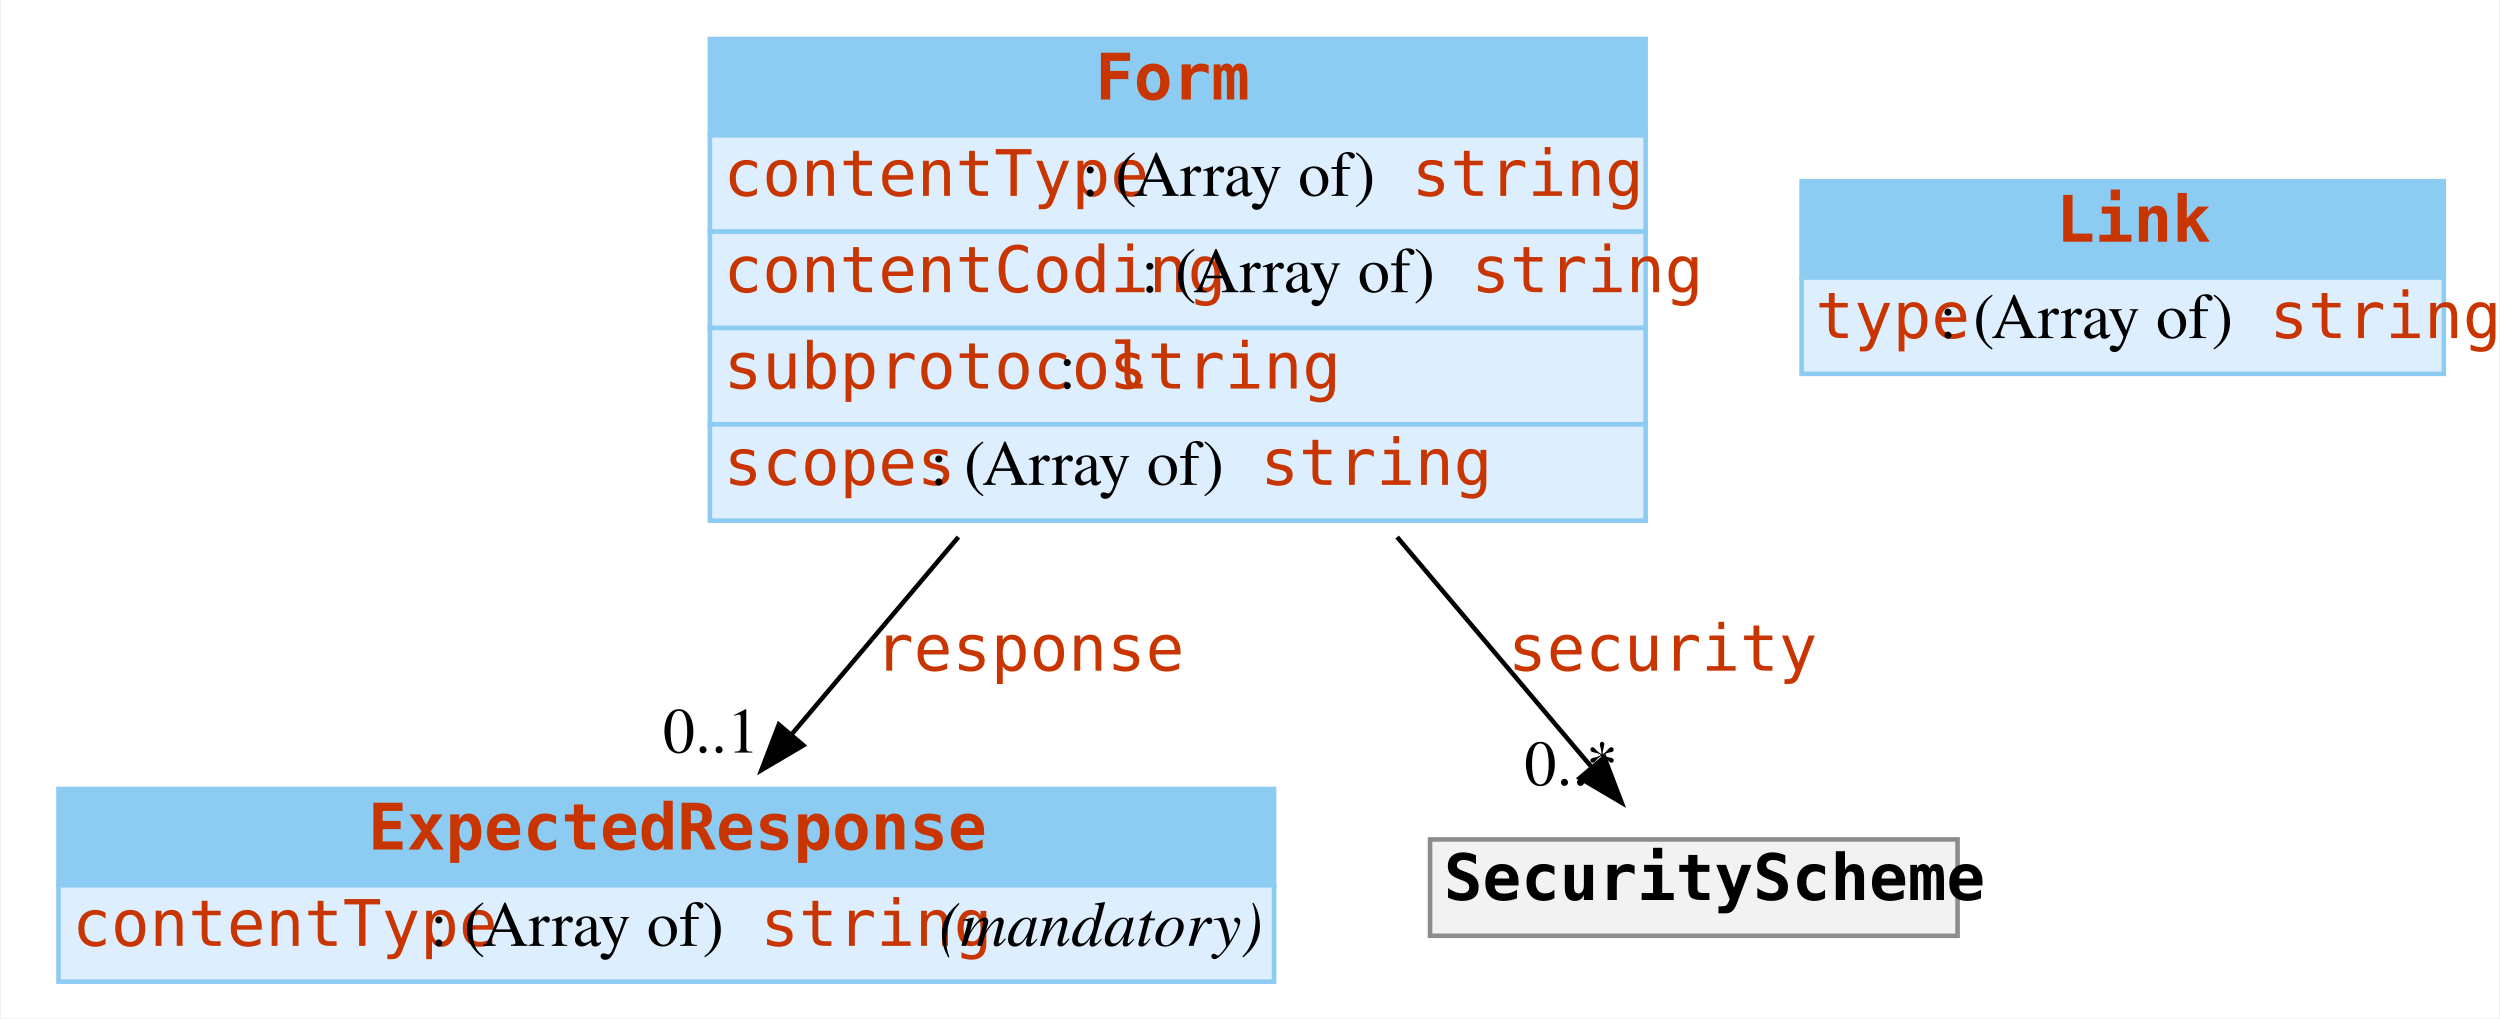
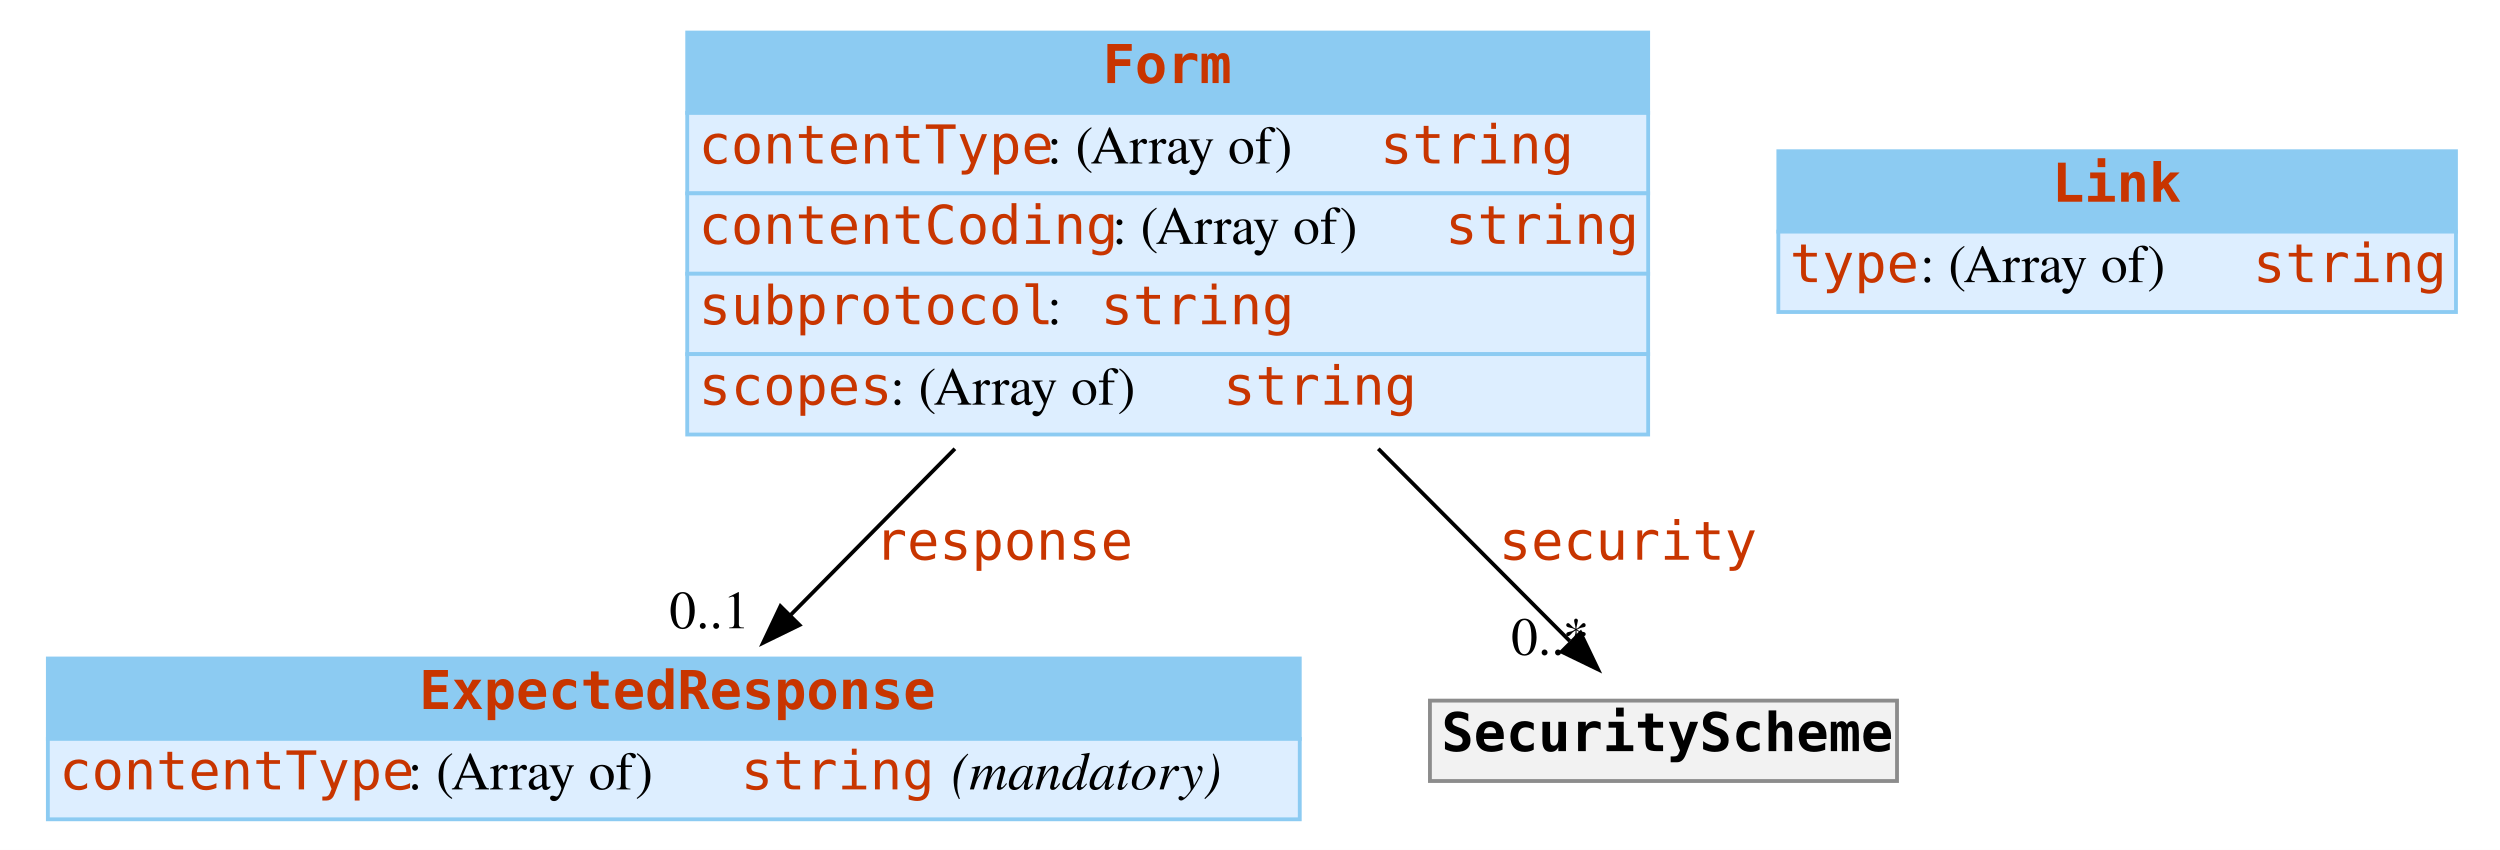
- <svg xmlns="http://www.w3.org/2000/svg" width="545pt" height="222pt" viewBox="0.00 0.00 544.50 222.00">
+ <svg xmlns="http://www.w3.org/2000/svg" width="653pt" height="222pt" viewBox="0.00 0.00 653.00 222.00">
  <g id="graph0" class="graph" transform="scale(1 1) rotate(0) translate(4 218)">
-     <polygon fill="#ffffff" stroke="transparent" points="-4,4 -4,-218 540.5,-218 540.5,4 -4,4" />
+     <polygon fill="white" stroke="transparent" points="-4,4 -4,-218 649,-218 649,4 -4,4" />
    <g id="node1" class="node">
-       <polygon fill="#8ccbf2" stroke="transparent" points="8.5,-25 8.5,-46 273.5,-46 273.5,-25 8.5,-25" />
-       <polygon fill="none" stroke="#8ccbf2" points="8.5,-25 8.5,-46 273.5,-46 273.5,-25 8.5,-25" />
-       <text text-anchor="start" x="76" y="-32.8" font-family="mono" font-weight="bold" font-size="14.00" fill="#c83500">ExpectedResponse</text>
-       <polygon fill="#ddeeff" stroke="transparent" points="8.5,-4 8.5,-25 273.5,-25 273.5,-4 8.5,-4" />
-       <polygon fill="none" stroke="#8ccbf2" points="8.5,-4 8.5,-25 273.5,-25 273.5,-4 8.5,-4" />
+       <polygon fill="#8ccbf2" stroke="transparent" points="8.5,-25 8.5,-46 335.5,-46 335.5,-25 8.5,-25" />
+       <polygon fill="none" stroke="#8ccbf2" points="8.5,-25 8.5,-46 335.5,-46 335.5,-25 8.5,-25" />
+       <text text-anchor="start" x="105.5" y="-32.8" font-family="mono" font-weight="bold" font-size="14.00" fill="#c83500">ExpectedResponse</text>
+       <polygon fill="#ddeeff" stroke="transparent" points="8.5,-4 8.5,-25 335.5,-25 335.5,-4 8.5,-4" />
+       <polygon fill="none" stroke="#8ccbf2" points="8.5,-4 8.5,-25 335.5,-25 335.5,-4 8.5,-4" />
      <text text-anchor="start" x="11.5" y="-11.8" font-family="mono" font-size="14.00" fill="#c83500">contentType</text>
-       <text text-anchor="start" x="89.5" y="-11.8" font-family="Times,serif" font-size="14.00" fill="#000000"> : (Array of) </text>
-       <text text-anchor="start" x="161.5" y="-11.8" font-family="mono" font-size="14.00" fill="#c83500">string</text>
-       <text text-anchor="start" x="196.5" y="-11.8" font-family="Times,serif" font-size="14.00" fill="#000000"> </text>
-       <text text-anchor="start" x="200.5" y="-11.8" font-family="Times,serif" font-style="italic" font-size="14.00" fill="#000000">(mandatory)</text>
+       <text text-anchor="start" x="102.5" y="-11.8" font-family="Times,serif" font-size="14.00"> : (Array of) </text>
+       <text text-anchor="start" x="189.5" y="-11.8" font-family="mono" font-size="14.00" fill="#c83500">string</text>
+       <text text-anchor="start" x="239.5" y="-11.8" font-family="Times,serif" font-size="14.00"> </text>
+       <text text-anchor="start" x="244.5" y="-11.8" font-family="Times,serif" font-style="italic" font-size="14.00">(mandatory)</text>
    </g>
    <g id="node2" class="node">
-       <polygon fill="#8ccbf2" stroke="transparent" points="150.5,-188.5 150.5,-209.5 354.5,-209.5 354.5,-188.5 150.5,-188.5" />
-       <polygon fill="none" stroke="#8ccbf2" points="150.5,-188.5 150.5,-209.5 354.5,-209.5 354.5,-188.5 150.5,-188.5" />
-       <text text-anchor="start" x="234.5" y="-196.3" font-family="mono" font-weight="bold" font-size="14.00" fill="#c83500">Form</text>
-       <polygon fill="#ddeeff" stroke="transparent" points="150.5,-167.5 150.5,-188.5 354.5,-188.5 354.5,-167.5 150.5,-167.5" />
-       <polygon fill="none" stroke="#8ccbf2" points="150.5,-167.5 150.5,-188.5 354.5,-188.5 354.5,-167.5 150.5,-167.5" />
-       <text text-anchor="start" x="153.5" y="-175.3" font-family="mono" font-size="14.00" fill="#c83500">contentType</text>
-       <text text-anchor="start" x="231.5" y="-175.3" font-family="Times,serif" font-size="14.00" fill="#000000"> : (Array of) </text>
-       <text text-anchor="start" x="303.5" y="-175.3" font-family="mono" font-size="14.00" fill="#c83500">string</text>
-       <polygon fill="#ddeeff" stroke="transparent" points="150.5,-146.5 150.5,-167.5 354.5,-167.5 354.5,-146.5 150.5,-146.5" />
-       <polygon fill="none" stroke="#8ccbf2" points="150.5,-146.5 150.5,-167.5 354.5,-167.5 354.5,-146.5 150.5,-146.5" />
-       <text text-anchor="start" x="153.5" y="-154.3" font-family="mono" font-size="14.00" fill="#c83500">contentCoding</text>
-       <text text-anchor="start" x="244.5" y="-154.3" font-family="Times,serif" font-size="14.00" fill="#000000"> : (Array of) </text>
-       <text text-anchor="start" x="316.5" y="-154.3" font-family="mono" font-size="14.00" fill="#c83500">string</text>
-       <polygon fill="#ddeeff" stroke="transparent" points="150.5,-125.5 150.5,-146.5 354.5,-146.5 354.5,-125.5 150.5,-125.5" />
-       <polygon fill="none" stroke="#8ccbf2" points="150.5,-125.5 150.5,-146.5 354.5,-146.5 354.5,-125.5 150.5,-125.5" />
-       <text text-anchor="start" x="153.5" y="-133.3" font-family="mono" font-size="14.00" fill="#c83500">subprotocol</text>
-       <text text-anchor="start" x="226.5" y="-133.3" font-family="Times,serif" font-size="14.00" fill="#000000"> : </text>
-       <text text-anchor="start" x="237.5" y="-133.3" font-family="mono" font-size="14.00" fill="#c83500">string</text>
-       <polygon fill="#ddeeff" stroke="transparent" points="150.5,-104.5 150.5,-125.5 354.5,-125.5 354.5,-104.5 150.5,-104.5" />
-       <polygon fill="none" stroke="#8ccbf2" points="150.5,-104.5 150.5,-125.5 354.5,-125.5 354.5,-104.5 150.5,-104.5" />
-       <text text-anchor="start" x="153.5" y="-112.3" font-family="mono" font-size="14.00" fill="#c83500">scopes</text>
-       <text text-anchor="start" x="198.5" y="-112.3" font-family="Times,serif" font-size="14.00" fill="#000000"> : (Array of) </text>
-       <text text-anchor="start" x="270.5" y="-112.3" font-family="mono" font-size="14.00" fill="#c83500">string</text>
+       <polygon fill="#8ccbf2" stroke="transparent" points="175.5,-188.5 175.5,-209.5 426.5,-209.5 426.5,-188.5 175.5,-188.5" />
+       <polygon fill="none" stroke="#8ccbf2" points="175.5,-188.5 175.5,-209.5 426.5,-209.5 426.5,-188.5 175.5,-188.5" />
+       <text text-anchor="start" x="284" y="-196.3" font-family="mono" font-weight="bold" font-size="14.00" fill="#c83500">Form</text>
+       <polygon fill="#ddeeff" stroke="transparent" points="175.5,-167.5 175.5,-188.5 426.5,-188.5 426.5,-167.5 175.5,-167.5" />
+       <polygon fill="none" stroke="#8ccbf2" points="175.5,-167.5 175.5,-188.5 426.5,-188.5 426.5,-167.5 175.5,-167.5" />
+       <text text-anchor="start" x="178.5" y="-175.3" font-family="mono" font-size="14.00" fill="#c83500">contentType</text>
+       <text text-anchor="start" x="269.5" y="-175.3" font-family="Times,serif" font-size="14.00"> : (Array of) </text>
+       <text text-anchor="start" x="356.5" y="-175.3" font-family="mono" font-size="14.00" fill="#c83500">string</text>
+       <polygon fill="#ddeeff" stroke="transparent" points="175.5,-146.5 175.5,-167.5 426.5,-167.5 426.5,-146.5 175.5,-146.5" />
+       <polygon fill="none" stroke="#8ccbf2" points="175.5,-146.5 175.5,-167.5 426.5,-167.5 426.5,-146.5 175.5,-146.5" />
+       <text text-anchor="start" x="178.5" y="-154.3" font-family="mono" font-size="14.00" fill="#c83500">contentCoding</text>
+       <text text-anchor="start" x="286.5" y="-154.3" font-family="Times,serif" font-size="14.00"> : (Array of) </text>
+       <text text-anchor="start" x="373.5" y="-154.3" font-family="mono" font-size="14.00" fill="#c83500">string</text>
+       <polygon fill="#ddeeff" stroke="transparent" points="175.5,-125.5 175.5,-146.5 426.5,-146.5 426.5,-125.5 175.5,-125.5" />
+       <polygon fill="none" stroke="#8ccbf2" points="175.5,-125.5 175.5,-146.5 426.5,-146.5 426.5,-125.5 175.5,-125.5" />
+       <text text-anchor="start" x="178.5" y="-133.3" font-family="mono" font-size="14.00" fill="#c83500">subprotocol</text>
+       <text text-anchor="start" x="269.5" y="-133.3" font-family="Times,serif" font-size="14.00"> : </text>
+       <text text-anchor="start" x="283.5" y="-133.3" font-family="mono" font-size="14.00" fill="#c83500">string</text>
+       <polygon fill="#ddeeff" stroke="transparent" points="175.5,-104.5 175.5,-125.5 426.5,-125.5 426.5,-104.5 175.5,-104.5" />
+       <polygon fill="none" stroke="#8ccbf2" points="175.5,-104.5 175.5,-125.5 426.5,-125.5 426.5,-104.5 175.5,-104.5" />
+       <text text-anchor="start" x="178.5" y="-112.3" font-family="mono" font-size="14.00" fill="#c83500">scopes</text>
+       <text text-anchor="start" x="228.5" y="-112.3" font-family="Times,serif" font-size="14.00"> : (Array of) </text>
+       <text text-anchor="start" x="315.5" y="-112.3" font-family="mono" font-size="14.00" fill="#c83500">string</text>
    </g>
    <g id="edge1" class="edge">
-       <path fill="none" stroke="#000000" d="M204.677,-100.924C192.269,-86.245 179.314,-70.919 168.32,-57.912" />
-       <polygon fill="#000000" stroke="#000000" points="170.878,-55.517 161.75,-50.139 165.532,-60.036 170.878,-55.517" />
-       <text text-anchor="start" x="186.5" y="-71.8" font-family="mono" font-size="14.00" fill="#c83500">response</text>
-       <text text-anchor="middle" x="150.75" y="-53.939" font-family="Times,serif" font-size="14.00" fill="#000000">0..1</text>
+       <path fill="none" stroke="black" d="M245.42,-100.78C230.76,-85.95 215.45,-70.46 202.58,-57.44" />
+       <polygon fill="black" stroke="black" points="204.83,-54.74 195.31,-50.09 199.85,-59.66 204.83,-54.74" />
+       <text text-anchor="start" x="224.5" y="-71.8" font-family="mono" font-size="14.00" fill="#c83500">response</text>
+       <text text-anchor="middle" x="181.31" y="-53.89" font-family="Times,serif" font-size="14.00">0..1</text>
    </g>
    <g id="node4" class="node">
-       <polygon fill="#f2f2f2" stroke="transparent" points="307.5,-14 307.5,-35 422.5,-35 422.5,-14 307.5,-14" />
-       <polygon fill="none" stroke="#8c8c8c" points="307.5,-14 307.5,-35 422.5,-35 422.5,-14 307.5,-14" />
-       <text text-anchor="start" x="310.5" y="-21.8" font-family="mono" font-weight="bold" font-size="14.00" fill="#000000">SecurityScheme</text>
+       <polygon fill="#f2f2f2" stroke="transparent" points="369.5,-14 369.5,-35 491.5,-35 491.5,-14 369.5,-14" />
+       <polygon fill="none" stroke="#8c8c8c" points="369.5,-14 369.5,-35 491.5,-35 491.5,-14 369.5,-14" />
+       <text text-anchor="start" x="372.5" y="-21.8" font-family="mono" font-weight="bold" font-size="14.00">SecurityScheme</text>
    </g>
    <g id="edge2" class="edge">
-       <path fill="none" stroke="#000000" d="M300.323,-100.924C315.034,-83.519 330.515,-65.205 342.586,-50.925" />
-       <polygon fill="#000000" stroke="#000000" points="345.485,-52.917 349.268,-43.02 340.139,-48.398 345.485,-52.917" />
-       <text text-anchor="start" x="324.5" y="-71.8" font-family="mono" font-size="14.00" fill="#c83500">security</text>
-       <text text-anchor="middle" x="338.268" y="-46.82" font-family="Times,serif" font-size="14.00" fill="#000000">0..*</text>
+       <path fill="none" stroke="black" d="M356.01,-100.78C373.48,-83.24 391.88,-64.77 406.02,-50.57" />
+       <polygon fill="black" stroke="black" points="408.83,-52.71 413.41,-43.15 403.87,-47.77 408.83,-52.71" />
+       <text text-anchor="start" x="387.5" y="-71.8" font-family="mono" font-size="14.00" fill="#c83500">security</text>
+       <text text-anchor="middle" x="400.91" y="-46.95" font-family="Times,serif" font-size="14.00">0..*</text>
    </g>
    <g id="node3" class="node">
-       <polygon fill="#8ccbf2" stroke="transparent" points="388.5,-157.5 388.5,-178.5 528.5,-178.5 528.5,-157.5 388.5,-157.5" />
-       <polygon fill="none" stroke="#8ccbf2" points="388.5,-157.5 388.5,-178.5 528.5,-178.5 528.5,-157.5 388.5,-157.5" />
-       <text text-anchor="start" x="444" y="-165.3" font-family="mono" font-weight="bold" font-size="14.00" fill="#c83500">Link</text>
-       <polygon fill="#ddeeff" stroke="transparent" points="388.5,-136.5 388.5,-157.5 528.5,-157.5 528.5,-136.5 388.5,-136.5" />
-       <polygon fill="none" stroke="#8ccbf2" points="388.5,-136.5 388.5,-157.5 528.5,-157.5 528.5,-136.5 388.5,-136.5" />
-       <text text-anchor="start" x="391.5" y="-144.3" font-family="mono" font-size="14.00" fill="#c83500">type</text>
-       <text text-anchor="start" x="418.5" y="-144.3" font-family="Times,serif" font-size="14.00" fill="#000000"> : (Array of) </text>
-       <text text-anchor="start" x="490.5" y="-144.3" font-family="mono" font-size="14.00" fill="#c83500">string</text>
+       <polygon fill="#8ccbf2" stroke="transparent" points="460.5,-157.5 460.5,-178.5 637.5,-178.5 637.5,-157.5 460.5,-157.5" />
+       <polygon fill="none" stroke="#8ccbf2" points="460.5,-157.5 460.5,-178.5 637.5,-178.5 637.5,-157.5 460.5,-157.5" />
+       <text text-anchor="start" x="532" y="-165.3" font-family="mono" font-weight="bold" font-size="14.00" fill="#c83500">Link</text>
+       <polygon fill="#ddeeff" stroke="transparent" points="460.5,-136.5 460.5,-157.5 637.5,-157.5 637.5,-136.5 460.5,-136.5" />
+       <polygon fill="none" stroke="#8ccbf2" points="460.5,-136.5 460.5,-157.5 637.5,-157.5 637.5,-136.5 460.5,-136.5" />
+       <text text-anchor="start" x="463.5" y="-144.3" font-family="mono" font-size="14.00" fill="#c83500">type</text>
+       <text text-anchor="start" x="497.5" y="-144.3" font-family="Times,serif" font-size="14.00"> : (Array of) </text>
+       <text text-anchor="start" x="584.5" y="-144.3" font-family="mono" font-size="14.00" fill="#c83500">string</text>
    </g>
  </g>
</svg>
